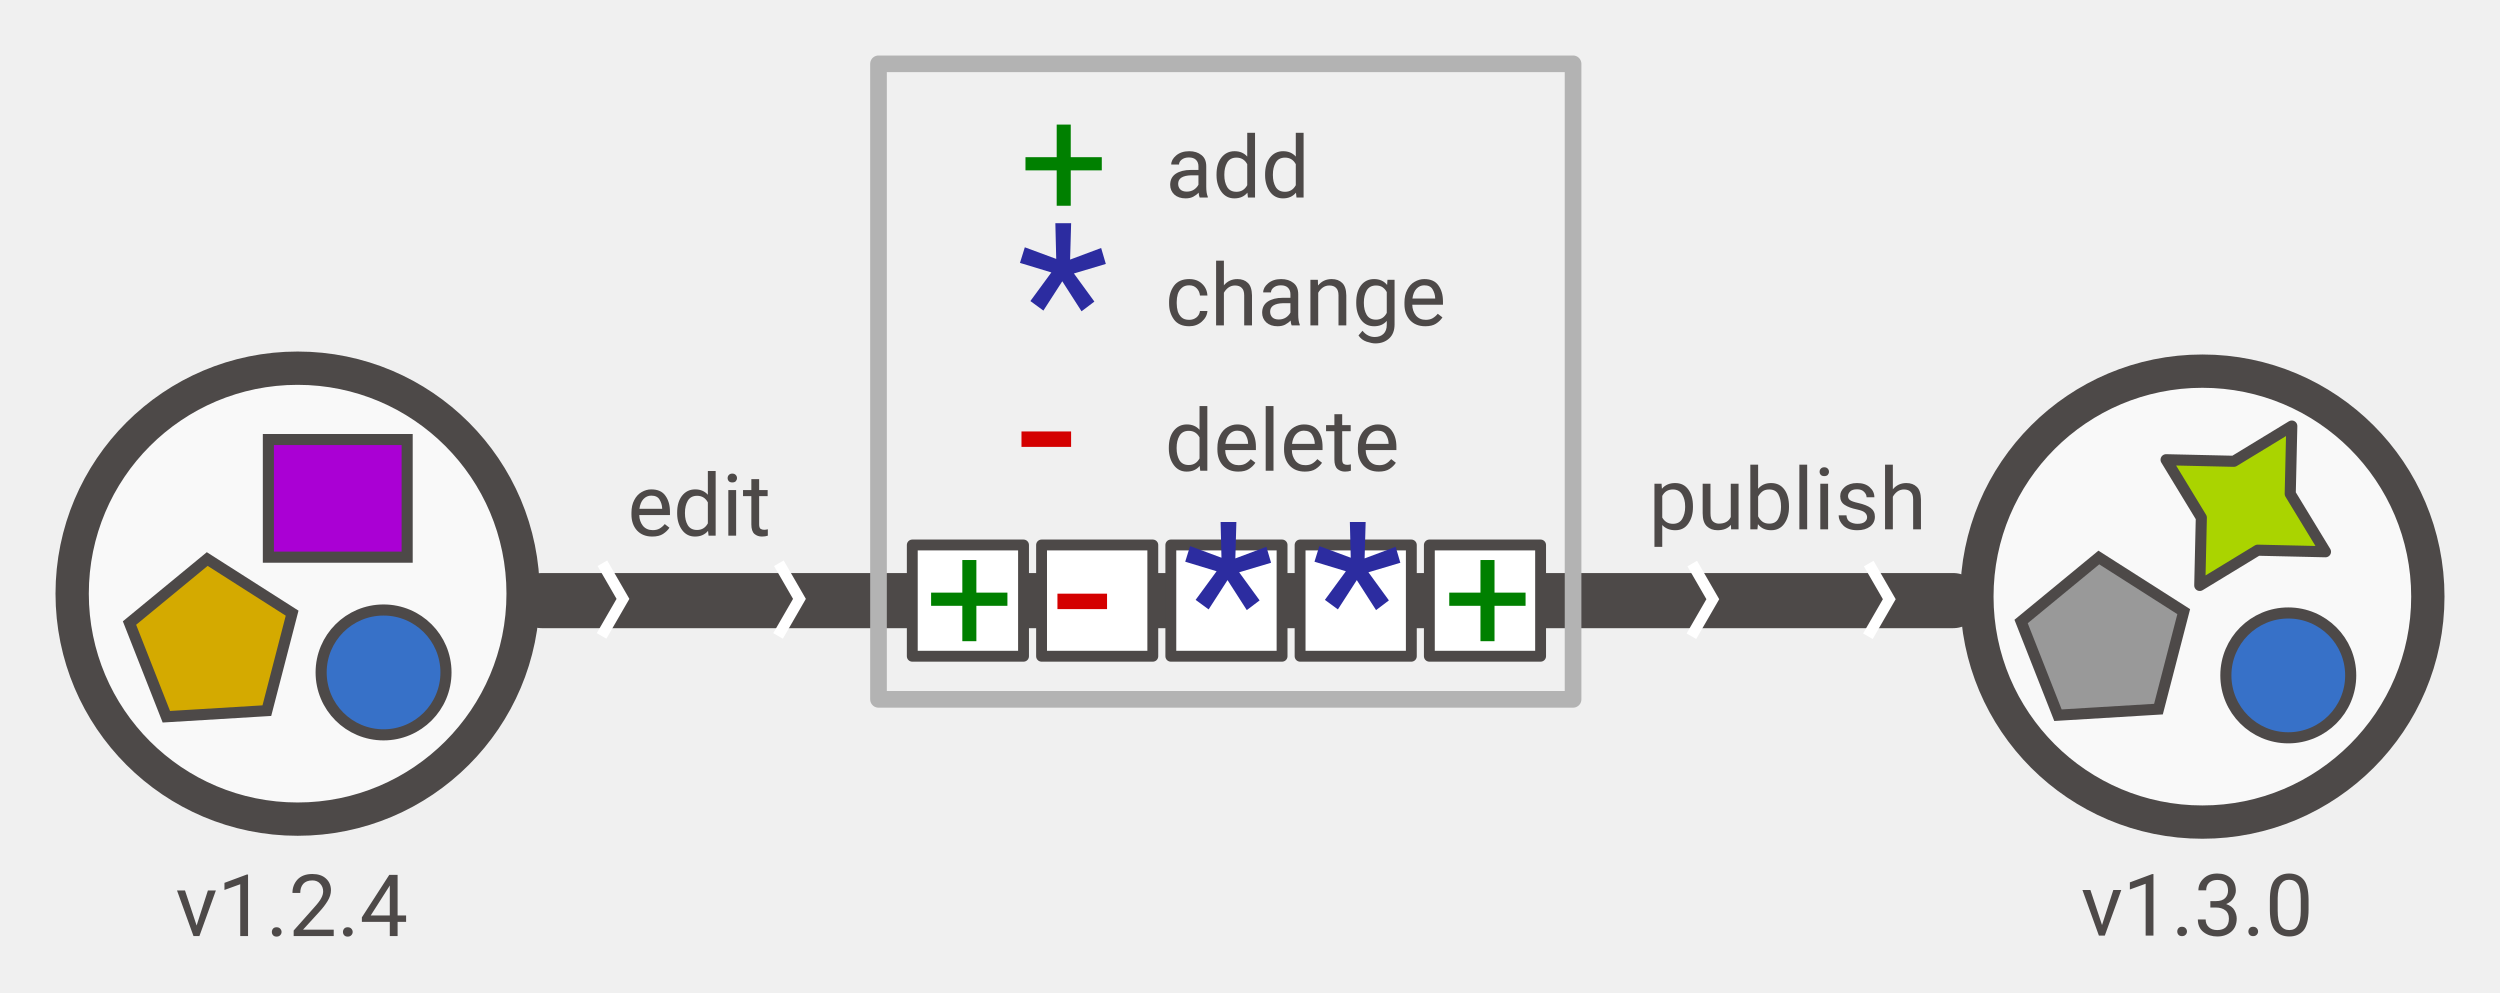
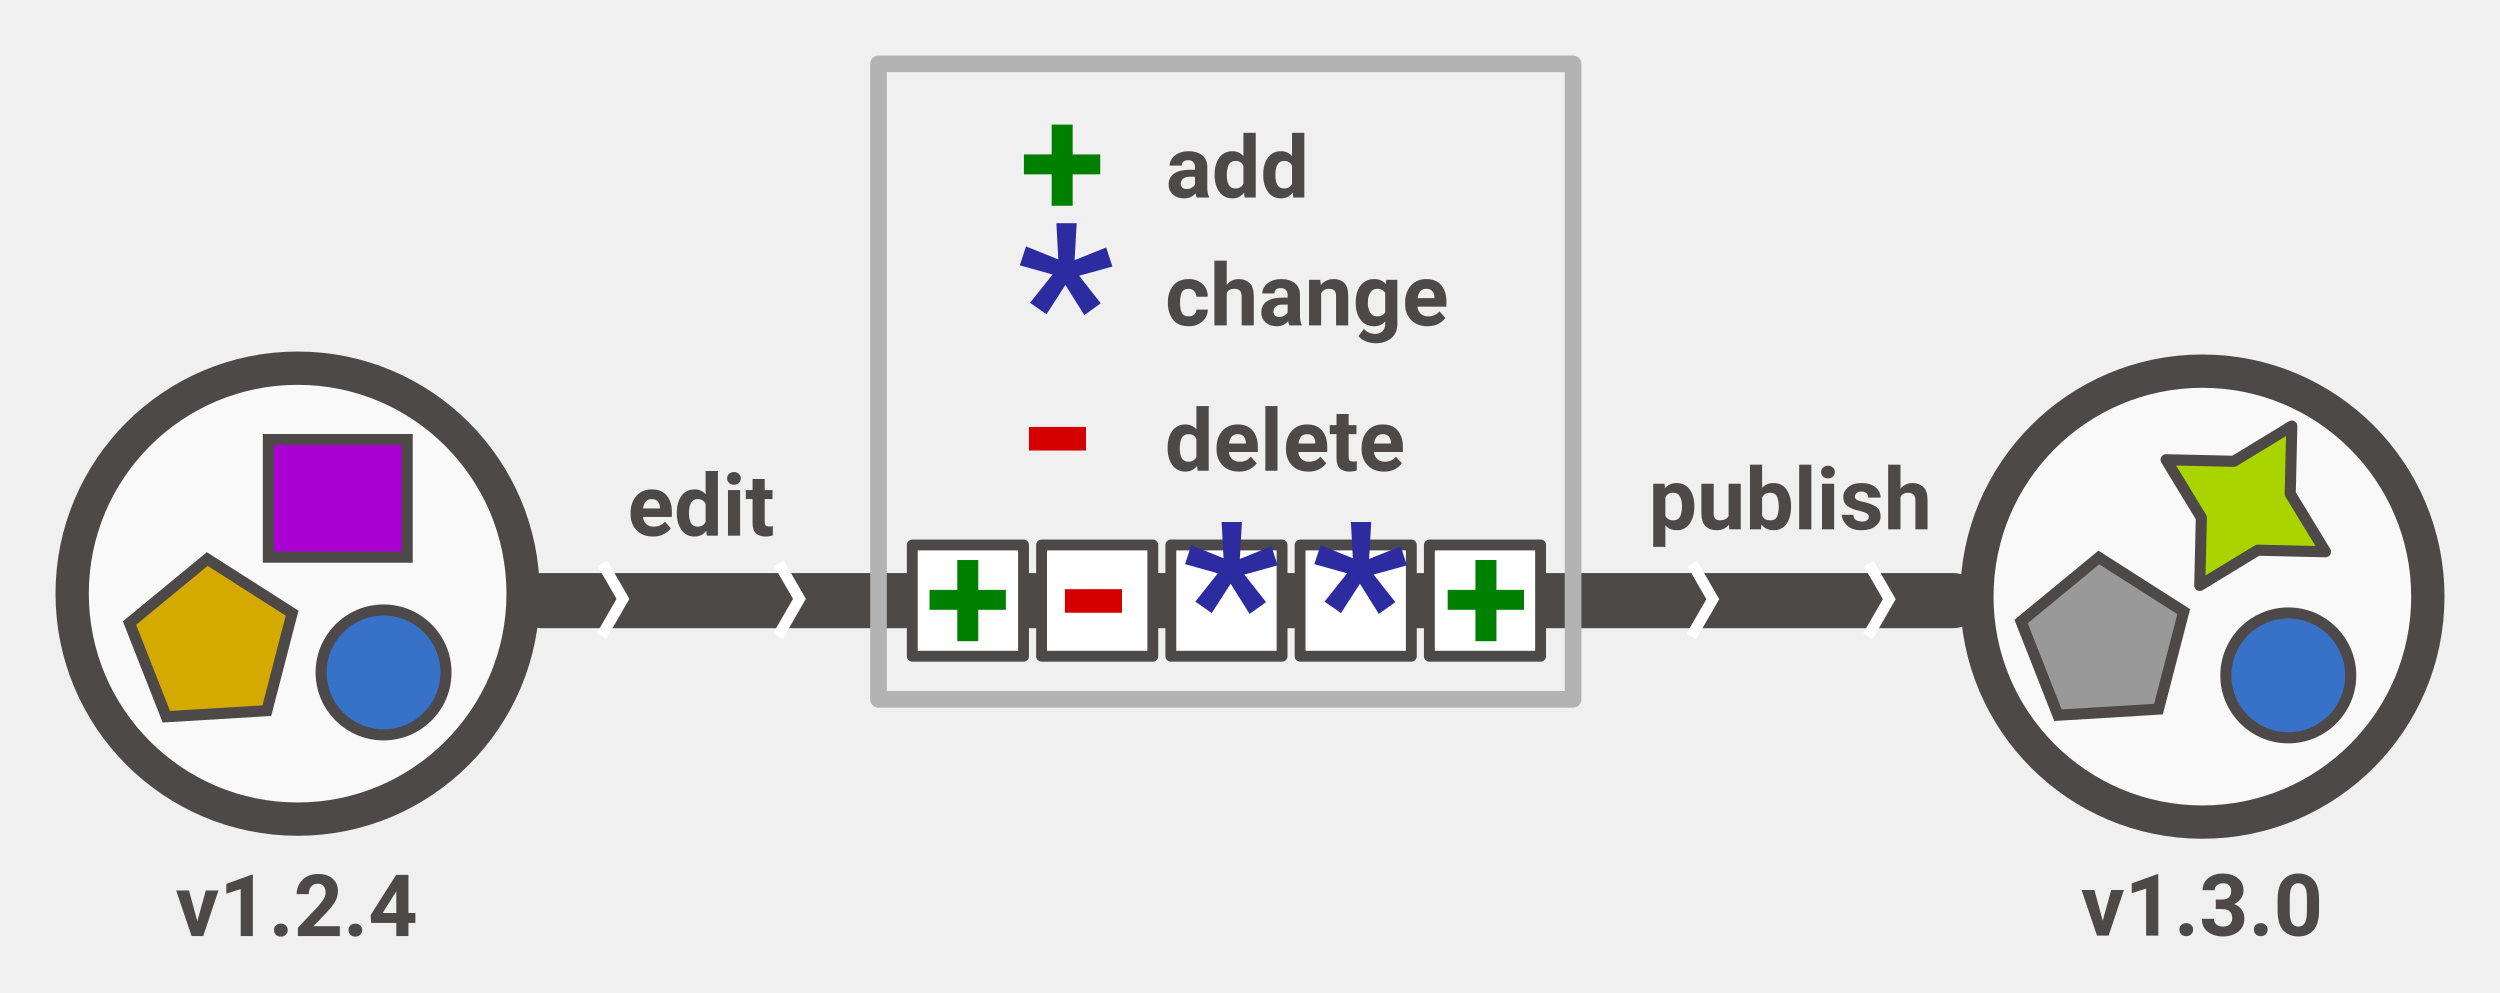
<svg xmlns="http://www.w3.org/2000/svg" width="225.212mm" height="89.367mm" viewBox="0 0 225.212 89.367" version="1.1" id="svg3875">
  <defs id="defs3869" />
  <g id="layer1" transform="translate(278.9155,-126.8283)">
    <g id="g1226" transform="translate(-557.3248,-143.1911)">
      <circle r="20.312" cy="323.499" cx="305.222" id="path932-6-2" style="opacity:1;fill:#f9f9f9;fill-opacity:1;stroke:#4d4948;stroke-width:3;stroke-linecap:round;stroke-miterlimit:4;stroke-dasharray:none;stroke-dashoffset:0;stroke-opacity:1" />
      <path d="m 302.449,334.038 -9.054,0.549 -3.32,-8.441 7.002,-5.766 7.648,4.877 z" id="path950-6-8" style="opacity:1;fill:#d4aa00;fill-opacity:1;stroke:#4d4948;stroke-width:1;stroke-linecap:round;stroke-miterlimit:4;stroke-dasharray:none;stroke-dashoffset:0;stroke-opacity:1" />
      <rect y="309.615" x="302.586" height="10.596" width="12.502" id="rect952-7-1" style="opacity:1;fill:#aa00d4;fill-opacity:1;stroke:#4d4948;stroke-width:1;stroke-linecap:round;stroke-miterlimit:4;stroke-dasharray:none;stroke-dashoffset:0;stroke-opacity:1" />
      <circle r="5.623" cy="330.595" cx="312.962" id="path1005-7" style="opacity:1;fill:#3771c8;fill-opacity:1;stroke:#4d4948;stroke-width:1;stroke-linecap:round;stroke-miterlimit:4;stroke-dasharray:none;stroke-dashoffset:0;stroke-opacity:1" />
    </g>
    <g id="g1718" transform="translate(-557.3248,-143.1911)">
      <circle r="20.312" cy="323.766" cx="476.809" id="path932-6-2-8" style="opacity:1;fill:#f9f9f9;fill-opacity:1;stroke:#4d4948;stroke-width:3;stroke-linecap:round;stroke-miterlimit:4;stroke-dasharray:none;stroke-dashoffset:0;stroke-opacity:1" />
      <path d="m 472.854,333.9 -9.054,0.549 -3.32,-8.441 7.002,-5.766 7.648,4.877 z" id="path950-6-8-1" style="opacity:1;fill:#999999;fill-opacity:1;stroke:#4d4948;stroke-width:1;stroke-linecap:round;stroke-miterlimit:4;stroke-dasharray:none;stroke-dashoffset:0;stroke-opacity:1" />
      <circle r="5.623" cy="330.862" cx="484.549" id="path1005-7-5" style="opacity:1;fill:#3771c8;fill-opacity:1;stroke:#4d4948;stroke-width:1;stroke-linecap:round;stroke-miterlimit:4;stroke-dasharray:none;stroke-dashoffset:0;stroke-opacity:1" />
      <path d="m 487.899,319.724 -6.106,-0.141 -5.218,3.175 0.141,-6.106 -3.175,-5.218 6.106,0.141 5.218,-3.175 -0.141,6.106 z" id="path4147" style="opacity:1;fill:#aad400;fill-opacity:1;stroke:#4d4948;stroke-width:1;stroke-linecap:round;stroke-linejoin:round;stroke-miterlimit:4;stroke-dasharray:none;stroke-dashoffset:0;stroke-opacity:1" />
    </g>
    <text xml:space="preserve" style="font-style:normal;font-weight:normal;font-size:3.528px;line-height:1.25;font-family:sans-serif;letter-spacing:0px;word-spacing:0px;fill:#4d4948;fill-opacity:1;stroke:none;stroke-width:0.265" x="-263.093" y="211.156" id="text1515-9-0-0-4">
-       <tspan id="tspan1513-8-6-0-7" x="-263.093" y="211.156" style="font-style:normal;font-variant:normal;font-weight:normal;font-stretch:normal;font-size:7.761px;font-family:Roboto;-inkscape-font-specification:Roboto;fill:#4d4948;fill-opacity:1;stroke-width:0.265">v1.2.4</tspan>
+       <tspan id="tspan1513-8-6-0-7" x="-263.093" y="211.156" style="font-style:normal;font-variant:normal;font-weight:bold;font-stretch:normal;font-size:7.761px;font-family:Roboto;-inkscape-font-specification:'Roboto Bold';fill:#4d4948;fill-opacity:1;stroke-width:0.265;">v1.2.4</tspan>
    </text>
    <text xml:space="preserve" style="font-style:normal;font-weight:normal;font-size:3.528px;line-height:1.25;font-family:sans-serif;letter-spacing:0px;word-spacing:0px;fill:#4d4948;fill-opacity:1;stroke:none;stroke-width:0.265" x="-91.445" y="211.116" id="text1515-9-0-0-8">
-       <tspan id="tspan1513-8-6-0-4" x="-91.445" y="211.116" style="font-style:normal;font-variant:normal;font-weight:normal;font-stretch:normal;font-size:7.761px;font-family:Roboto;-inkscape-font-specification:Roboto;fill:#4d4948;fill-opacity:1;stroke-width:0.265">v1.3.0</tspan>
+       <tspan id="tspan1513-8-6-0-4" x="-91.445" y="211.116" style="font-style:normal;font-variant:normal;font-weight:bold;font-stretch:normal;font-size:7.761px;font-family:Roboto;-inkscape-font-specification:'Roboto Bold';fill:#4d4948;fill-opacity:1;stroke-width:0.265;">v1.3.0</tspan>
    </text>
    <path style="fill:none;stroke:#4d4948;stroke-width:4.965;stroke-linecap:round;stroke-linejoin:miter;stroke-miterlimit:4;stroke-dasharray:none;stroke-opacity:1" d="m -230.111,180.934 h 127.155" id="path817-3" />
    <g id="g4440" transform="translate(-552.5623,-143.1911)">
      <path id="path937-8-7-1" d="m 441.99,320.788 1.853,3.209 -1.927,3.337" style="fill:none;stroke:#ffffff;stroke-width:1;stroke-linecap:butt;stroke-linejoin:miter;stroke-miterlimit:4;stroke-dasharray:none;stroke-opacity:1" />
      <path id="path937-7-6-4" d="m 426.091,320.788 1.853,3.209 -1.927,3.337" style="fill:none;stroke:#ffffff;stroke-width:1;stroke-linecap:butt;stroke-linejoin:miter;stroke-miterlimit:4;stroke-dasharray:none;stroke-opacity:1" />
    </g>
    <g id="g4436" transform="translate(-558.9123,-143.1911)">
      <path id="path937-7-4-9" d="m 334.263,320.76 1.853,3.209 -1.927,3.337" style="fill:none;stroke:#ffffff;stroke-width:1;stroke-linecap:butt;stroke-linejoin:miter;stroke-miterlimit:4;stroke-dasharray:none;stroke-opacity:1" />
      <path id="path937-7-6-4-5" d="m 350.162,320.76 1.853,3.209 -1.927,3.337" style="fill:none;stroke:#ffffff;stroke-width:1;stroke-linecap:butt;stroke-linejoin:miter;stroke-miterlimit:4;stroke-dasharray:none;stroke-opacity:1" />
    </g>
    <text xml:space="preserve" style="font-style:normal;font-weight:normal;font-size:3.528px;line-height:1.25;font-family:sans-serif;letter-spacing:0px;word-spacing:0px;fill:#4d4948;fill-opacity:1;stroke:none;stroke-width:0.265" x="-222.389" y="175.088" id="text1515-9-0-0-4-3">
-       <tspan id="tspan1513-8-6-0-7-4" x="-222.389" y="175.088" style="font-style:normal;font-variant:normal;font-weight:normal;font-stretch:normal;font-size:7.761px;font-family:Roboto;-inkscape-font-specification:Roboto;fill:#4d4948;fill-opacity:1;stroke-width:0.265">edit</tspan>
+       <tspan id="tspan1513-8-6-0-7-4" x="-222.389" y="175.088" style="font-style:normal;font-variant:normal;font-weight:bold;font-stretch:normal;font-size:7.761px;font-family:Roboto;-inkscape-font-specification:'Roboto Bold';fill:#4d4948;fill-opacity:1;stroke-width:0.265;">edit</tspan>
    </text>
    <text xml:space="preserve" style="font-style:normal;font-weight:normal;font-size:3.528px;line-height:1.25;font-family:sans-serif;letter-spacing:0px;word-spacing:0px;fill:#4d4948;fill-opacity:1;stroke:none;stroke-width:0.265" x="-130.405" y="174.515" id="text1515-9-0-0-4-3-4">
-       <tspan id="tspan1513-8-6-0-7-4-1" x="-130.405" y="174.515" style="font-style:normal;font-variant:normal;font-weight:normal;font-stretch:normal;font-size:7.761px;font-family:Roboto;-inkscape-font-specification:Roboto;fill:#4d4948;fill-opacity:1;stroke-width:0.265">publish</tspan>
+       <tspan id="tspan1513-8-6-0-7-4-1" x="-130.405" y="174.515" style="font-style:normal;font-variant:normal;font-weight:bold;font-stretch:normal;font-size:7.761px;font-family:Roboto;-inkscape-font-specification:'Roboto Bold';fill:#4d4948;fill-opacity:1;stroke-width:0.265;">publish</tspan>
    </text>
    <rect style="opacity:1;fill:none;fill-opacity:1;stroke:#b3b3b3;stroke-width:1.5;stroke-linecap:round;stroke-linejoin:round;stroke-miterlimit:4;stroke-dasharray:none;stroke-dashoffset:0;stroke-opacity:1" id="rect4275" width="62.57" height="57.251" x="-199.776" y="132.578" />
    <g id="g1214" transform="translate(-557.3248,-143.1911)">
      <text id="text1515-9-0-0-4-3-4-7" y="287.815" x="383.417" style="font-style:normal;font-weight:normal;font-size:3.528px;line-height:1.25;font-family:sans-serif;letter-spacing:0px;word-spacing:0px;fill:#4d4948;fill-opacity:1;stroke:none;stroke-width:0.265" xml:space="preserve">
-         <tspan style="font-style:normal;font-variant:normal;font-weight:normal;font-stretch:normal;font-size:7.761px;font-family:Roboto;-inkscape-font-specification:Roboto;fill:#4d4948;fill-opacity:1;stroke-width:0.265" y="287.815" x="383.417" id="tspan1513-8-6-0-7-4-1-3">add</tspan>
+         <tspan style="font-style:normal;font-variant:normal;font-weight:bold;font-stretch:normal;font-size:7.761px;font-family:Roboto;-inkscape-font-specification:'Roboto Bold';fill:#4d4948;fill-opacity:1;stroke-width:0.265;" y="287.815" x="383.417" id="tspan1513-8-6-0-7-4-1-3">add</tspan>
      </text>
      <text id="text1515-9-0-0-4-3-4-7-6" y="289.557" x="370.259" style="font-style:normal;font-weight:normal;font-size:3.528px;line-height:1.25;font-family:sans-serif;letter-spacing:0px;word-spacing:0px;fill:#4d4948;fill-opacity:1;stroke:none;stroke-width:0.265" xml:space="preserve">
-         <tspan style="font-style:normal;font-variant:normal;font-weight:normal;font-stretch:normal;font-size:14.111px;font-family:Roboto;-inkscape-font-specification:Roboto;fill:#008000;fill-opacity:1;stroke-width:0.265" y="289.557" x="370.259" id="tspan1513-8-6-0-7-4-1-3-1">+</tspan>
+         <tspan style="font-style:normal;font-variant:normal;font-weight:bold;font-stretch:normal;font-size:14.111px;font-family:Roboto;-inkscape-font-specification:'Roboto Bold';fill:#008000;fill-opacity:1;stroke-width:0.265;" y="289.557" x="370.259" id="tspan1513-8-6-0-7-4-1-3-1">+</tspan>
      </text>
    </g>
    <g id="g1202" transform="translate(-557.3248,-143.1911)">
      <text id="text1515-9-0-0-4-3-4-7-2-3" y="312.427" x="383.345" style="font-style:normal;font-weight:normal;font-size:3.528px;line-height:1.25;font-family:sans-serif;letter-spacing:0px;word-spacing:0px;fill:#4d4948;fill-opacity:1;stroke:none;stroke-width:0.265" xml:space="preserve">
-         <tspan style="font-style:normal;font-variant:normal;font-weight:normal;font-stretch:normal;font-size:7.761px;font-family:Roboto;-inkscape-font-specification:Roboto;fill:#4d4948;fill-opacity:1;stroke-width:0.265" y="312.427" x="383.345" id="tspan1513-8-6-0-7-4-1-3-2-2">delete</tspan>
+         <tspan style="font-style:normal;font-variant:normal;font-weight:bold;font-stretch:normal;font-size:7.761px;font-family:Roboto;-inkscape-font-specification:'Roboto Bold';fill:#4d4948;fill-opacity:1;stroke-width:0.265;" y="312.427" x="383.345" id="tspan1513-8-6-0-7-4-1-3-2-2">delete</tspan>
      </text>
      <text id="text1515-9-0-0-4-3-4-7-6-8" y="315.244" x="370.084" style="font-style:normal;font-weight:normal;font-size:4.678px;line-height:1.25;font-family:sans-serif;letter-spacing:0px;word-spacing:0px;fill:#4d4948;fill-opacity:1;stroke:none;stroke-width:0.351" xml:space="preserve">
-         <tspan style="font-style:normal;font-variant:normal;font-weight:normal;font-stretch:normal;font-size:18.711px;font-family:Roboto;-inkscape-font-specification:Roboto;fill:#d40000;fill-opacity:1;stroke-width:0.351" y="315.244" x="370.084" id="tspan1513-8-6-0-7-4-1-3-1-7">-</tspan>
+         <tspan style="font-style:normal;font-variant:normal;font-weight:bold;font-stretch:normal;font-size:18.711px;font-family:Roboto;-inkscape-font-specification:'Roboto Bold';fill:#d40000;fill-opacity:1;stroke-width:0.351;" y="315.244" x="370.084" id="tspan1513-8-6-0-7-4-1-3-1-7">-</tspan>
      </text>
    </g>
    <g id="g1208" transform="translate(-557.3248,-142.1759)">
      <text id="text1515-9-0-0-4-3-4-7-2" y="298.318" x="383.368" style="font-style:normal;font-weight:normal;font-size:3.528px;line-height:1.25;font-family:sans-serif;letter-spacing:0px;word-spacing:0px;fill:#4d4948;fill-opacity:1;stroke:none;stroke-width:0.265" xml:space="preserve">
-         <tspan style="font-style:normal;font-variant:normal;font-weight:normal;font-stretch:normal;font-size:7.761px;font-family:Roboto;-inkscape-font-specification:Roboto;fill:#4d4948;fill-opacity:1;stroke-width:0.265" y="298.318" x="383.368" id="tspan1513-8-6-0-7-4-1-3-2">change</tspan>
+         <tspan style="font-style:normal;font-variant:normal;font-weight:bold;font-stretch:normal;font-size:7.761px;font-family:Roboto;-inkscape-font-specification:'Roboto Bold';fill:#4d4948;fill-opacity:1;stroke-width:0.265;" y="298.318" x="383.368" id="tspan1513-8-6-0-7-4-1-3-2">change</tspan>
      </text>
      <text id="text1515-9-0-0-4-3-4-7-6-8-7" y="302.765" x="370.029" style="font-style:normal;font-weight:normal;font-size:4.799px;line-height:1.25;font-family:sans-serif;letter-spacing:0px;word-spacing:0px;fill:#4d4948;fill-opacity:1;stroke:none;stroke-width:0.36" xml:space="preserve">
-         <tspan style="font-style:normal;font-variant:normal;font-weight:normal;font-stretch:normal;font-size:19.197px;font-family:Roboto;-inkscape-font-specification:Roboto;fill:#2c2ca0;fill-opacity:1;stroke-width:0.36" y="302.765" x="370.029" id="tspan1513-8-6-0-7-4-1-3-1-7-7">*</tspan>
+         <tspan style="font-style:normal;font-variant:normal;font-weight:bold;font-stretch:normal;font-size:19.197px;font-family:Roboto;-inkscape-font-specification:'Roboto Bold';fill:#2c2ca0;fill-opacity:1;stroke-width:0.36;" y="302.765" x="370.029" id="tspan1513-8-6-0-7-4-1-3-1-7-7">*</tspan>
      </text>
    </g>
    <g id="g1140" transform="translate(-558.9123,-143.1911)">
      <rect y="319.115" x="362.18" height="10.021" width="10.021" id="rect1120" style="opacity:1;fill:#ffffff;fill-opacity:1;stroke:#4d4948;stroke-width:0.979;stroke-linecap:round;stroke-linejoin:round;stroke-miterlimit:4;stroke-dasharray:none;stroke-dashoffset:0;stroke-opacity:1" />
      <text id="text1515-9-0-0-4-3-4-7-6-87" y="328.783" x="363.342" style="font-style:normal;font-weight:normal;font-size:3.528px;line-height:1.25;font-family:sans-serif;letter-spacing:0px;word-spacing:0px;fill:#4d4948;fill-opacity:1;stroke:none;stroke-width:0.265" xml:space="preserve">
-         <tspan style="font-style:normal;font-variant:normal;font-weight:normal;font-stretch:normal;font-size:14.111px;font-family:Roboto;-inkscape-font-specification:Roboto;fill:#008000;fill-opacity:1;stroke-width:0.265" y="328.783" x="363.342" id="tspan1513-8-6-0-7-4-1-3-1-4">+</tspan>
+         <tspan style="font-style:normal;font-variant:normal;font-weight:bold;font-stretch:normal;font-size:14.111px;font-family:Roboto;-inkscape-font-specification:'Roboto Bold';fill:#008000;fill-opacity:1;stroke-width:0.265;" y="328.783" x="363.342" id="tspan1513-8-6-0-7-4-1-3-1-4">+</tspan>
      </text>
    </g>
    <g id="g1145" transform="translate(-558.1756,-143.1911)">
      <rect y="319.115" x="373.089" height="10.021" width="10.021" id="rect1120-6" style="opacity:1;fill:#ffffff;fill-opacity:1;stroke:#4d4948;stroke-width:0.979;stroke-linecap:round;stroke-linejoin:round;stroke-miterlimit:4;stroke-dasharray:none;stroke-dashoffset:0;stroke-opacity:1" />
      <text id="text1515-9-0-0-4-3-4-7-6-8-5" y="329.858" x="374.175" style="font-style:normal;font-weight:normal;font-size:4.678px;line-height:1.25;font-family:sans-serif;letter-spacing:0px;word-spacing:0px;fill:#4d4948;fill-opacity:1;stroke:none;stroke-width:0.351" xml:space="preserve">
-         <tspan style="font-style:normal;font-variant:normal;font-weight:normal;font-stretch:normal;font-size:18.711px;font-family:Roboto;-inkscape-font-specification:Roboto;fill:#d40000;fill-opacity:1;stroke-width:0.351" y="329.858" x="374.175" id="tspan1513-8-6-0-7-4-1-3-1-7-4">-</tspan>
+         <tspan style="font-style:normal;font-variant:normal;font-weight:bold;font-stretch:normal;font-size:18.711px;font-family:Roboto;-inkscape-font-specification:'Roboto Bold';fill:#d40000;fill-opacity:1;stroke-width:0.351;" y="329.858" x="374.175" id="tspan1513-8-6-0-7-4-1-3-1-7-4">-</tspan>
      </text>
    </g>
    <g id="g1186" transform="translate(-556.5517,-143.1911)">
      <rect y="319.115" x="383.11" height="10.021" width="10.021" id="rect1120-9" style="opacity:1;fill:#ffffff;fill-opacity:1;stroke:#4d4948;stroke-width:0.979;stroke-linecap:round;stroke-linejoin:round;stroke-miterlimit:4;stroke-dasharray:none;stroke-dashoffset:0;stroke-opacity:1" />
      <text id="text1515-9-0-0-4-3-4-7-6-8-7-0" y="330.701" x="384.141" style="font-style:normal;font-weight:normal;font-size:4.799px;line-height:1.25;font-family:sans-serif;letter-spacing:0px;word-spacing:0px;fill:#4d4948;fill-opacity:1;stroke:none;stroke-width:0.36" xml:space="preserve">
-         <tspan style="font-style:normal;font-variant:normal;font-weight:normal;font-stretch:normal;font-size:19.197px;font-family:Roboto;-inkscape-font-specification:Roboto;fill:#2c2ca0;fill-opacity:1;stroke-width:0.36" y="330.701" x="384.141" id="tspan1513-8-6-0-7-4-1-3-1-7-7-9">*</tspan>
+         <tspan style="font-style:normal;font-variant:normal;font-weight:bold;font-stretch:normal;font-size:19.197px;font-family:Roboto;-inkscape-font-specification:'Roboto Bold';fill:#2c2ca0;fill-opacity:1;stroke-width:0.36;" y="330.701" x="384.141" id="tspan1513-8-6-0-7-4-1-3-1-7-7-9">*</tspan>
      </text>
    </g>
    <g id="g1191" transform="translate(-556.9028,-143.1911)">
      <rect y="319.115" x="395.106" height="10.021" width="10.021" id="rect1120-9-4" style="opacity:1;fill:#ffffff;fill-opacity:1;stroke:#4d4948;stroke-width:0.979;stroke-linecap:round;stroke-linejoin:round;stroke-miterlimit:4;stroke-dasharray:none;stroke-dashoffset:0;stroke-opacity:1" />
      <text id="text1515-9-0-0-4-3-4-7-6-8-7-5" y="330.701" x="396.137" style="font-style:normal;font-weight:normal;font-size:4.799px;line-height:1.25;font-family:sans-serif;letter-spacing:0px;word-spacing:0px;fill:#4d4948;fill-opacity:1;stroke:none;stroke-width:0.36" xml:space="preserve">
-         <tspan style="font-style:normal;font-variant:normal;font-weight:normal;font-stretch:normal;font-size:19.197px;font-family:Roboto;-inkscape-font-specification:Roboto;fill:#2c2ca0;fill-opacity:1;stroke-width:0.36" y="330.701" x="396.137" id="tspan1513-8-6-0-7-4-1-3-1-7-7-0">*</tspan>
+         <tspan style="font-style:normal;font-variant:normal;font-weight:bold;font-stretch:normal;font-size:19.197px;font-family:Roboto;-inkscape-font-specification:'Roboto Bold';fill:#2c2ca0;fill-opacity:1;stroke-width:0.36;" y="330.701" x="396.137" id="tspan1513-8-6-0-7-4-1-3-1-7-7-0">*</tspan>
      </text>
    </g>
    <g id="g1196" transform="translate(-556.2665,-143.1911)">
      <rect y="319.115" x="406.114" height="10.021" width="10.021" id="rect1120-9-4-6" style="opacity:1;fill:#ffffff;fill-opacity:1;stroke:#4d4948;stroke-width:0.979;stroke-linecap:round;stroke-linejoin:round;stroke-miterlimit:4;stroke-dasharray:none;stroke-dashoffset:0;stroke-opacity:1" />
      <text id="text1515-9-0-0-4-3-4-7-6-3" y="328.783" x="407.376" style="font-style:normal;font-weight:normal;font-size:3.528px;line-height:1.25;font-family:sans-serif;letter-spacing:0px;word-spacing:0px;fill:#4d4948;fill-opacity:1;stroke:none;stroke-width:0.265" xml:space="preserve">
-         <tspan style="font-style:normal;font-variant:normal;font-weight:normal;font-stretch:normal;font-size:14.111px;font-family:Roboto;-inkscape-font-specification:Roboto;fill:#008000;fill-opacity:1;stroke-width:0.265" y="328.783" x="407.376" id="tspan1513-8-6-0-7-4-1-3-1-6">+</tspan>
+         <tspan style="font-style:normal;font-variant:normal;font-weight:bold;font-stretch:normal;font-size:14.111px;font-family:Roboto;-inkscape-font-specification:'Roboto Bold';fill:#008000;fill-opacity:1;stroke-width:0.265;" y="328.783" x="407.376" id="tspan1513-8-6-0-7-4-1-3-1-6">+</tspan>
      </text>
    </g>
  </g>
</svg>
